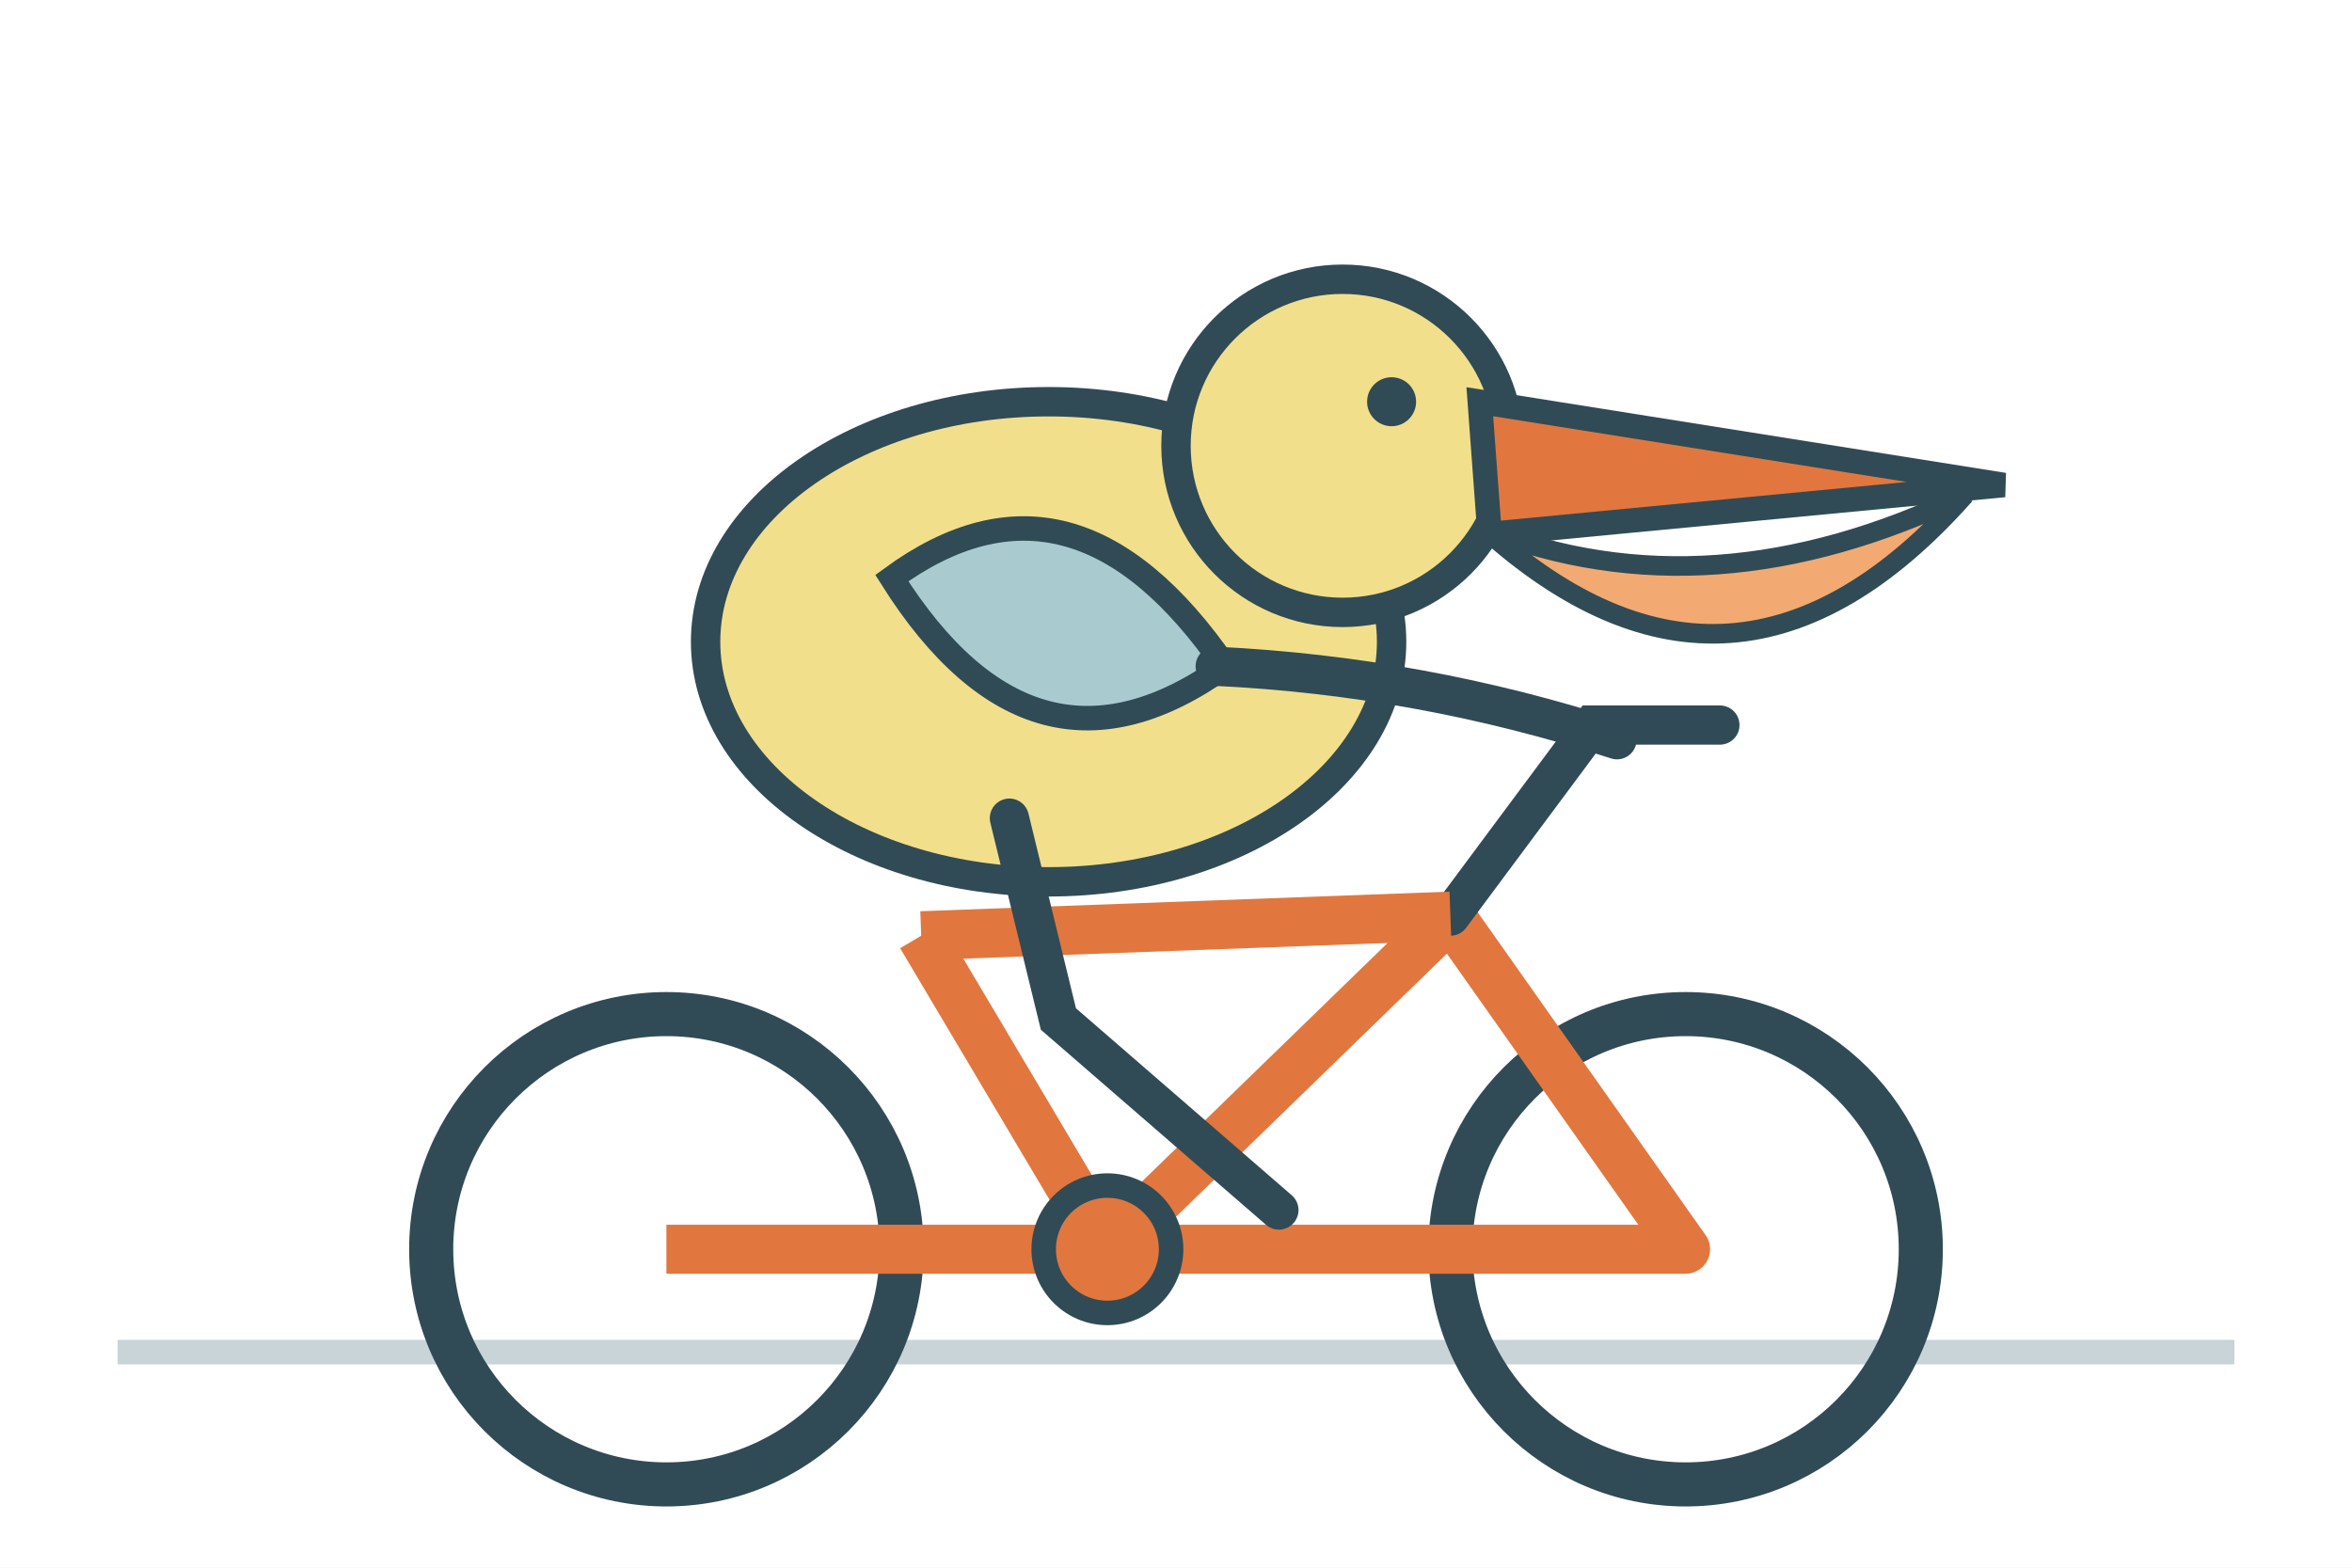
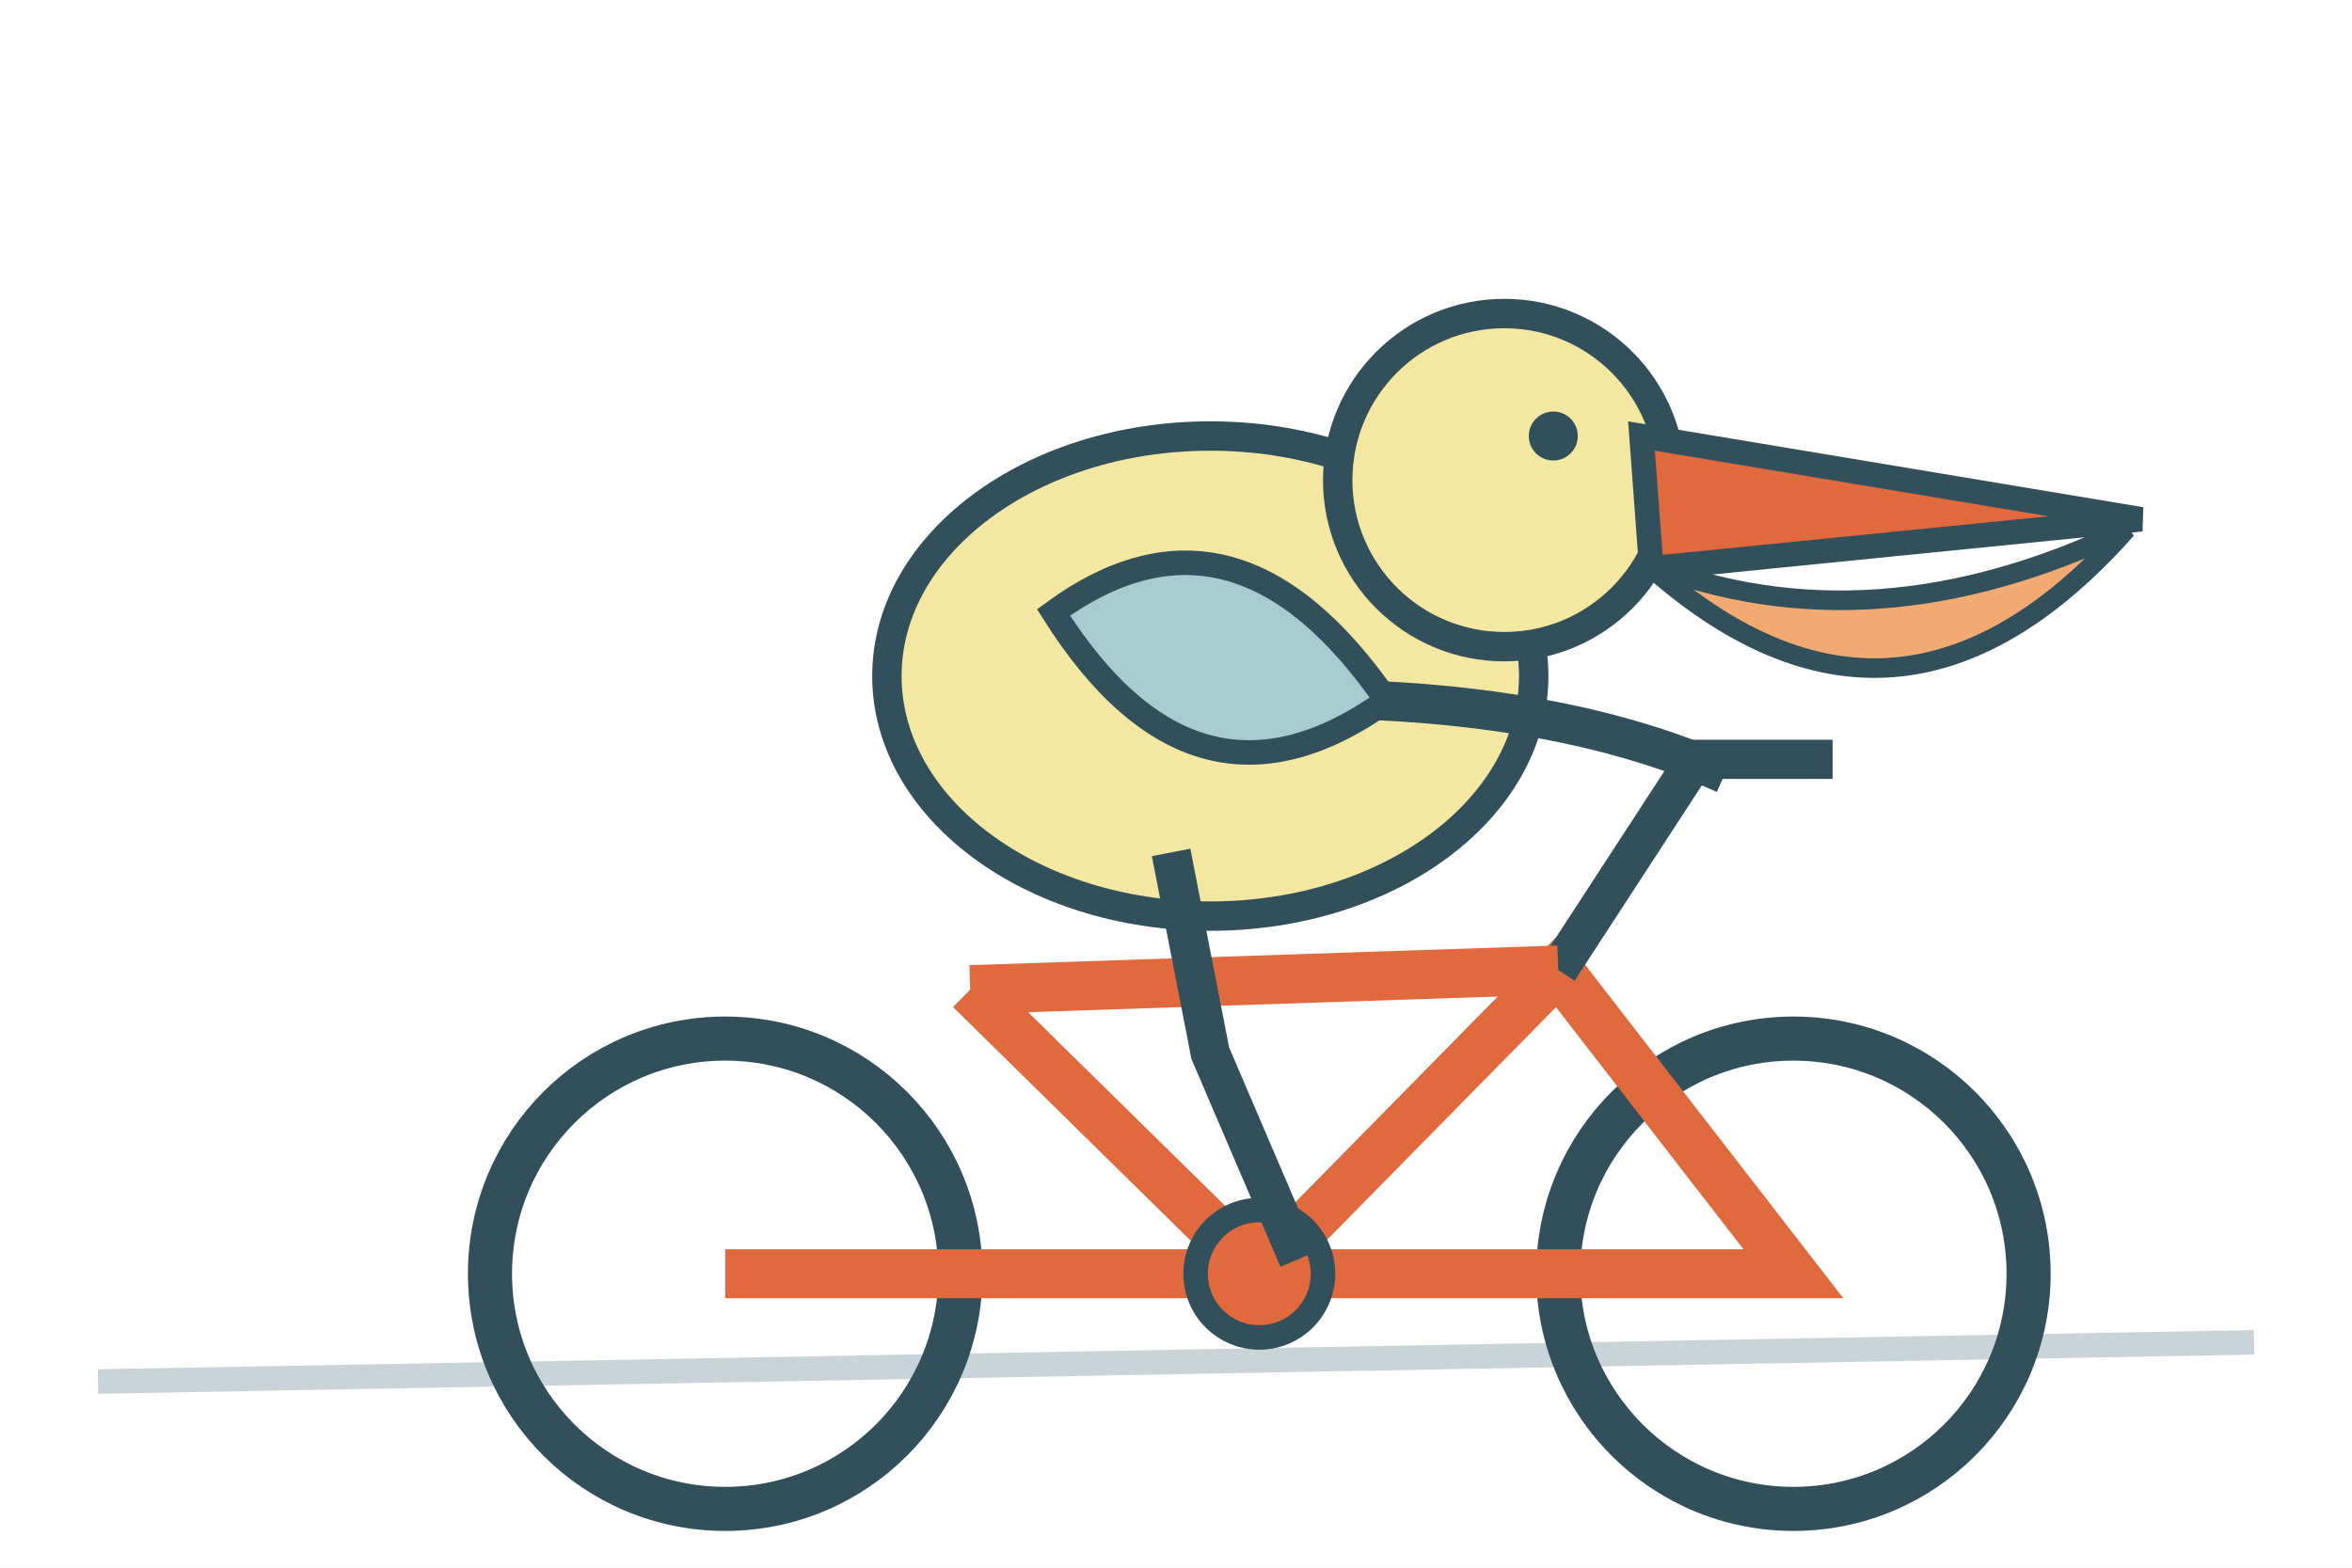
<svg xmlns="http://www.w3.org/2000/svg" width="480" height="320" viewBox="0 0 480 320">
  <rect width="480" height="320" fill="#ffffff" />
-   <path d="M24 276 H456" stroke="#c8d4d8" stroke-width="5" />
-   <circle data-role="front-wheel" cx="344" cy="255" r="48" fill="none" stroke="#304b55" stroke-width="9" />
-   <circle data-role="rear-wheel" cx="136" cy="255" r="48" fill="none" stroke="#304b55" stroke-width="9" />
-   <path data-role="frame" d="M136 255 L226 255 L296 187 L344 255 L226 255 L188 191" fill="none" stroke="#e1773e" stroke-width="10" stroke-linejoin="round" />
-   <path data-role="handlebar" d="M296 187 L325 148 L351 148" fill="none" stroke="#304b55" stroke-width="8" stroke-linecap="round" />
-   <circle data-role="pedal" cx="226" cy="255" r="13" fill="#e1773e" stroke="#304b55" stroke-width="5" />
-   <path data-role="frame-brace" d="M188 191 L296 187" stroke="#e1773e" stroke-width="10" />
-   <ellipse data-role="animal body pelican" cx="214" cy="131" rx="70" ry="49" fill="#f2df8c" stroke="#304b55" stroke-width="6" />
-   <circle data-role="animal head" cx="274" cy="91" r="34" fill="#f2df8c" stroke="#304b55" stroke-width="6" />
-   <path data-role="bill" d="M302 82 L409 99 L304 109 Z" fill="#e1773e" stroke="#304b55" stroke-width="5" />
-   <circle data-role="eye" cx="284" cy="82" r="5" fill="#304b55" />
-   <path data-role="gular pouch" d="M303 108 Q354 154 401 101 Q349 126 303 108 Z" fill="#f2aa72" stroke="#304b55" stroke-width="4" />
-   <path data-role="wing" d="M182 118 Q219 91 250 136 Q211 164 182 118 Z" fill="#a9cbd0" stroke="#304b55" stroke-width="5" />
-   <path data-role="foot pedal contact" d="M206 167 L216 208 L261 247" fill="none" stroke="#304b55" stroke-width="8" stroke-linecap="round" />
-   <path data-role="riding grip contact" d="M248 136 Q290 138 330 151" fill="none" stroke="#304b55" stroke-width="8" stroke-linecap="round" />
+   <path data-role="ground" d="M20 282 L460 274" stroke="#c8d4d8" stroke-width="5" />
+   <circle data-role="front-wheel" cx="366" cy="260" r="48" fill="none" stroke="#31505b" stroke-width="9" />
+   <circle data-role="rear-wheel" cx="148" cy="260" r="48" fill="none" stroke="#31505b" stroke-width="9" />
+   <path data-role="frame" d="M148 260 L257 260 L318 198 L366 260 L257 260 L198 202" fill="none" stroke="#e0693e" stroke-width="10" />
+   <path data-role="handlebar" d="M318 198 L346 155 L374 155" fill="none" stroke="#31505b" stroke-width="8" />
+   <circle data-role="pedal" cx="257" cy="260" r="13" fill="#e0693e" stroke="#31505b" stroke-width="5" />
+   <path data-role="frame-brace" d="M198 202 L318 198" stroke="#e0693e" stroke-width="10" />
+   <ellipse data-role="animal body pelican" cx="247" cy="138" rx="66" ry="49" fill="#f4e7a1" stroke="#31505b" stroke-width="6" />
+   <circle data-role="animal head" cx="307" cy="98" r="34" fill="#f4e7a1" stroke="#31505b" stroke-width="6" />
+   <path data-role="bill" d="M335 89 L437 106 L337 116 Z" fill="#e0693e" stroke="#31505b" stroke-width="5" />
+   <circle data-role="eye" cx="317" cy="89" r="5" fill="#31505b" />
+   <path data-role="gular pouch" d="M336 115 Q387 161 434 108 Q382 133 336 115 Z" fill="#f2aa72" stroke="#31505b" stroke-width="4" />
+   <path data-role="wing" d="M215 125 Q252 98 283 143 Q244 171 215 125 Z" fill="#a9cbd0" stroke="#31505b" stroke-width="5" />
+   <path data-role="foot pedal contact" d="M239 174 L247 215 L265 257" fill="none" stroke="#31505b" stroke-width="8" />
+   <path data-role="riding grip contact" d="M281 143 Q323 145 352 158" fill="none" stroke="#31505b" stroke-width="8" />
</svg>
